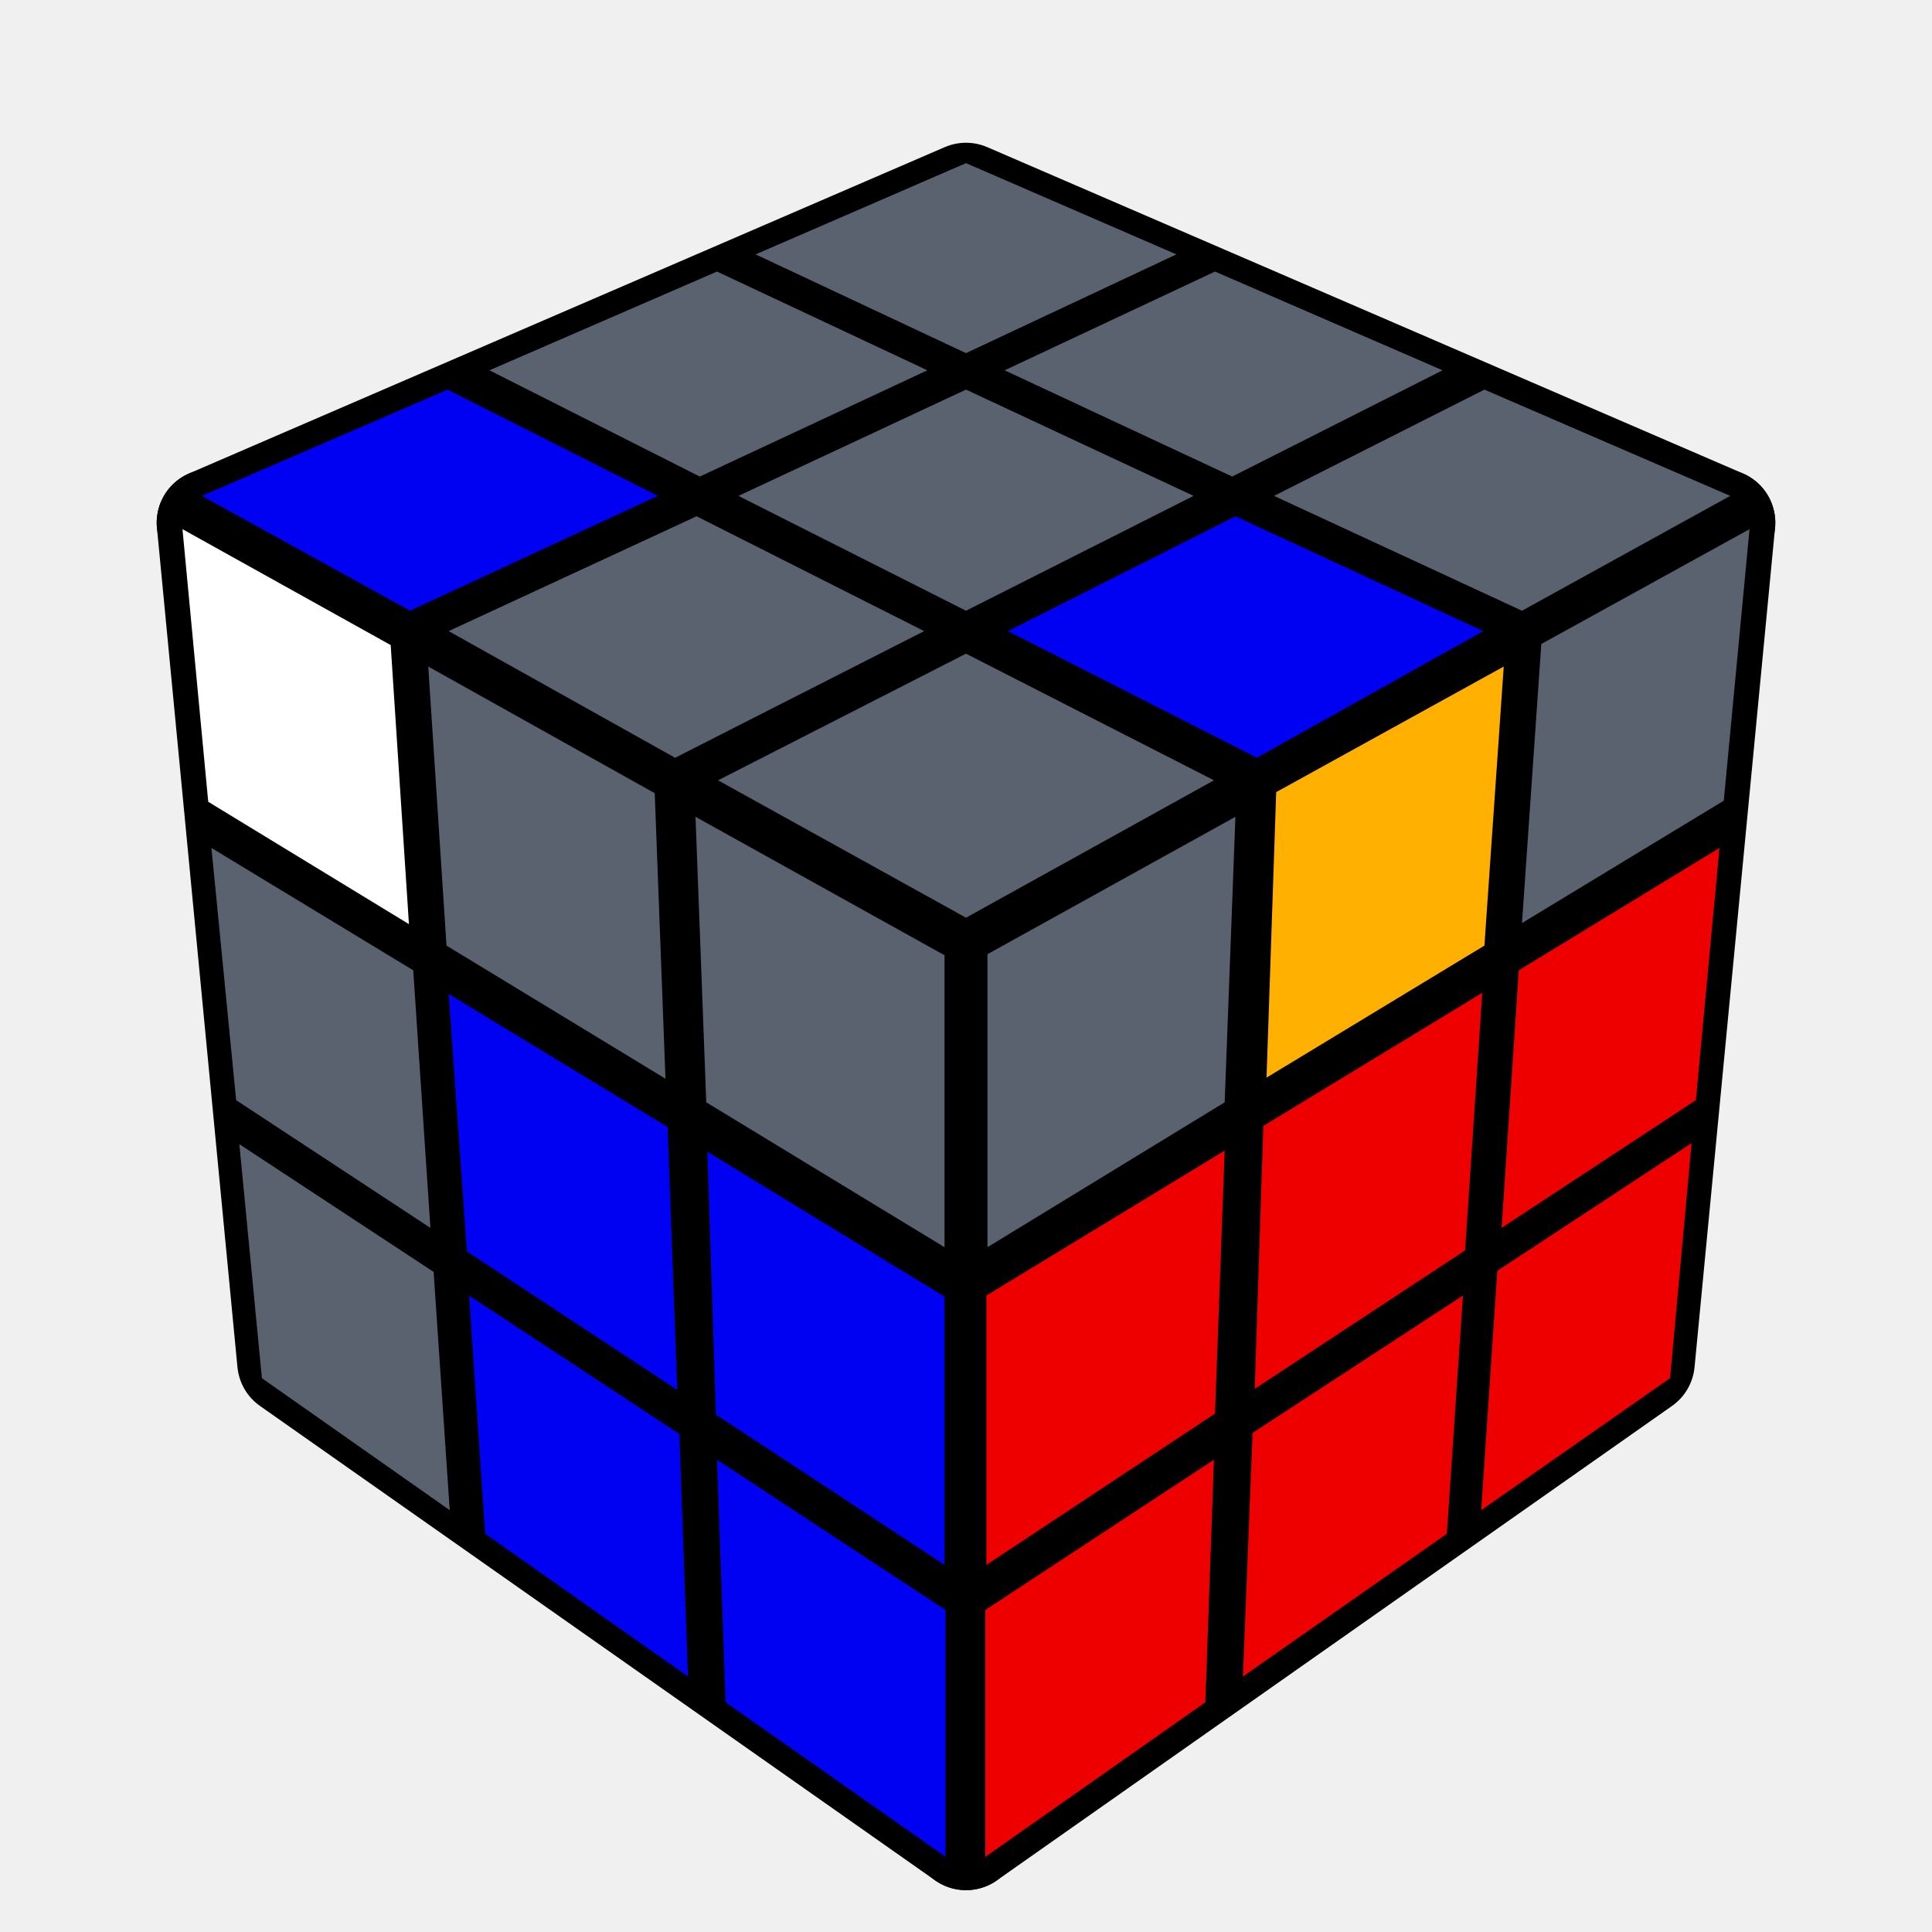
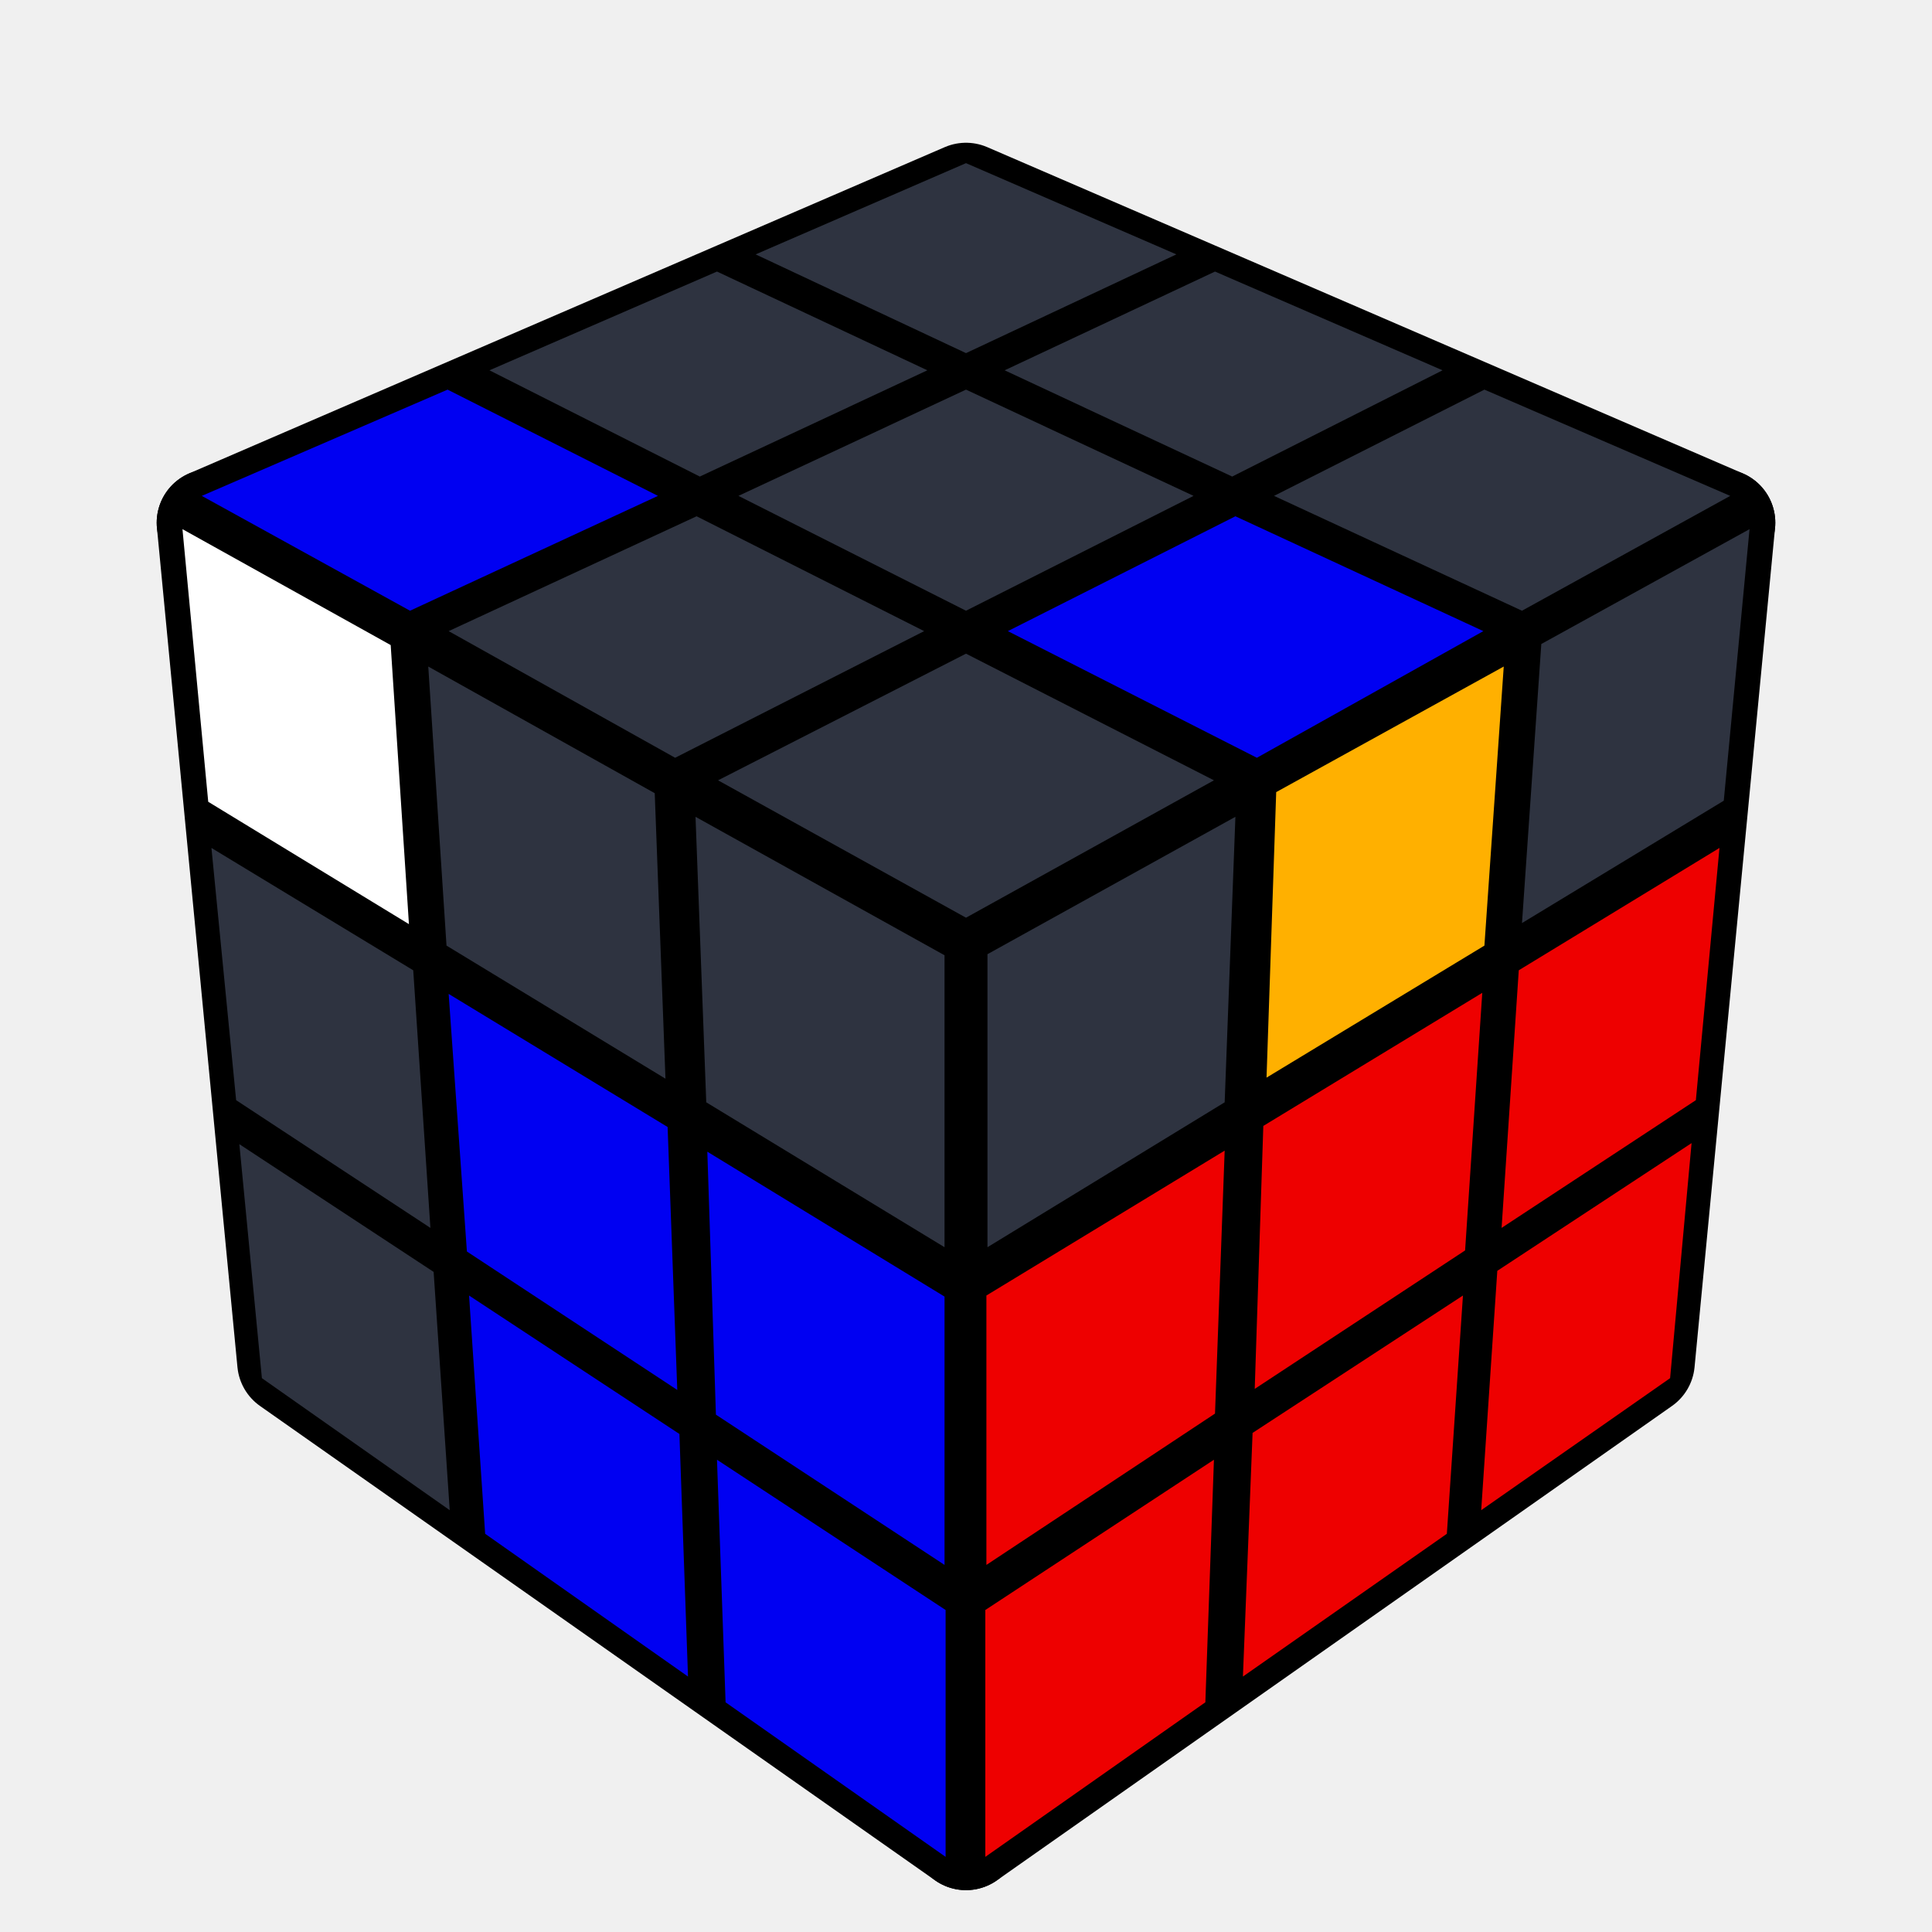
<svg xmlns="http://www.w3.org/2000/svg" version="1.1" width="180" height="180" viewBox="-0.9 -0.9 1.8 1.8">
  <g style="stroke-width:0.1;stroke-linejoin:round;opacity:1">
    <polygon fill="#000000" stroke="#000000" points="-4.9165444344952E-17,-0.717 0.704,-0.413 6.3108540577985E-17,-0.022 -0.704,-0.413" />
    <polygon fill="#000000" stroke="#000000" points="6.3108540577985E-17,-0.022 0.704,-0.413 0.629,0.369 5.5589468959362E-17,0.811" />
    <polygon fill="#000000" stroke="#000000" points="-0.704,-0.413 6.3108540577985E-17,-0.022 5.5589468959362E-17,0.811 -0.629,0.369" />
  </g>
  <g style="opacity:1;stroke-opacity:0.5;stroke-width:0;stroke-linejoin:round">
-     <polygon fill="#5A6270" stroke="#000000" points="-4.9439549272153E-17,-0.748 0.196,-0.663 -1.6979580126642E-17,-0.571 -0.196,-0.663" />
-     <polygon fill="#5A6270" stroke="#000000" points="0.232,-0.647 0.444,-0.555 0.248,-0.456 0.036,-0.555" />
-     <polygon fill="#5A6270" stroke="#000000" points="0.483,-0.537 0.712,-0.438 0.518,-0.331 0.287,-0.438" />
-     <polygon fill="#5A6270" stroke="#000000" points="-0.232,-0.647 -0.036,-0.555 -0.248,-0.456 -0.444,-0.555" />
-     <polygon fill="#5A6270" stroke="#000000" points="-1.1906711768916E-17,-0.537 0.212,-0.438 1.3125827139793E-17,-0.331 -0.212,-0.438" />
+     <polygon fill="#2E3340" stroke="#000000" points="-4.9439549272153E-17,-0.748 0.196,-0.663 -1.6979580126642E-17,-0.571 -0.196,-0.663" />
+     <polygon fill="#2E3340" stroke="#000000" points="0.232,-0.647 0.444,-0.555 0.248,-0.456 0.036,-0.555" />
+     <polygon fill="#2E3340" stroke="#000000" points="0.483,-0.537 0.712,-0.438 0.518,-0.331 0.287,-0.438" />
+     <polygon fill="#2E3340" stroke="#000000" points="-0.232,-0.647 -0.036,-0.555 -0.248,-0.456 -0.444,-0.555" />
+     <polygon fill="#2E3340" stroke="#000000" points="-1.1906711768916E-17,-0.537 0.212,-0.438 1.3125827139793E-17,-0.331 -0.212,-0.438" />
    <polygon fill="#0000F2" stroke="#000000" points="0.251,-0.419 0.482,-0.312 0.271,-0.194 0.039,-0.312" />
    <polygon fill="#0000F2" stroke="#000000" points="-0.483,-0.537 -0.287,-0.438 -0.518,-0.331 -0.712,-0.438" />
-     <polygon fill="#5A6270" stroke="#000000" points="-0.251,-0.419 -0.039,-0.312 -0.271,-0.194 -0.482,-0.312" />
-     <polygon fill="#5A6270" stroke="#000000" points="1.9219742927126E-17,-0.291 0.231,-0.173 6.3251582941518E-17,-0.045 -0.231,-0.173" />
-     <polygon fill="#5A6270" stroke="#000000" points="0.02,-0.011 0.251,-0.139 0.241,0.127 0.02,0.262" />
+     <polygon fill="#2E3340" stroke="#000000" points="-0.251,-0.419 -0.039,-0.312 -0.271,-0.194 -0.482,-0.312" />
+     <polygon fill="#2E3340" stroke="#000000" points="1.9219742927126E-17,-0.291 0.231,-0.173 6.3251582941518E-17,-0.045 -0.231,-0.173" />
+     <polygon fill="#2E3340" stroke="#000000" points="0.02,-0.011 0.251,-0.139 0.241,0.127 0.02,0.262" />
    <polygon fill="#FFB000" stroke="#000000" points="0.289,-0.162 0.501,-0.279 0.483,-0.019 0.28,0.104" />
-     <polygon fill="#5A6270" stroke="#000000" points="0.536,-0.3 0.73,-0.407 0.706,-0.154 0.518,-0.04" />
+     <polygon fill="#2E3340" stroke="#000000" points="0.536,-0.3 0.73,-0.407 0.706,-0.154 0.518,-0.04" />
    <polygon fill="#EE0000" stroke="#000000" points="0.019,0.307 0.241,0.172 0.232,0.417 0.019,0.558" />
    <polygon fill="#EE0000" stroke="#000000" points="0.277,0.149 0.481,0.025 0.465,0.265 0.269,0.394" />
    <polygon fill="#EE0000" stroke="#000000" points="0.515,0.004 0.702,-0.11 0.68,0.125 0.499,0.244" />
    <polygon fill="#EE0000" stroke="#000000" points="0.018,0.6 0.231,0.46 0.223,0.686 0.018,0.83" />
    <polygon fill="#EE0000" stroke="#000000" points="0.267,0.435 0.463,0.307 0.448,0.529 0.258,0.662" />
    <polygon fill="#EE0000" stroke="#000000" points="0.495,0.284 0.676,0.165 0.656,0.384 0.48,0.507" />
    <polygon fill="#FFFFFF" stroke="#000000" points="-0.73,-0.407 -0.536,-0.299 -0.519,-0.039 -0.706,-0.153" />
-     <polygon fill="#5A6270" stroke="#000000" points="-0.501,-0.279 -0.29,-0.161 -0.28,0.105 -0.484,-0.019" />
-     <polygon fill="#5A6270" stroke="#000000" points="-0.252,-0.139 -0.02,-0.01 -0.02,0.262 -0.242,0.127" />
-     <polygon fill="#5A6270" stroke="#000000" points="-0.703,-0.11 -0.515,0.004 -0.499,0.244 -0.68,0.125" />
+     <polygon fill="#2E3340" stroke="#000000" points="-0.501,-0.279 -0.29,-0.161 -0.28,0.105 -0.484,-0.019" />
+     <polygon fill="#2E3340" stroke="#000000" points="-0.252,-0.139 -0.02,-0.01 -0.02,0.262 -0.242,0.127" />
+     <polygon fill="#2E3340" stroke="#000000" points="-0.703,-0.11 -0.515,0.004 -0.499,0.244 -0.68,0.125" />
    <polygon fill="#0000F2" stroke="#000000" points="-0.482,0.026 -0.278,0.15 -0.269,0.395 -0.465,0.266" />
    <polygon fill="#0000F2" stroke="#000000" points="-0.241,0.173 -0.02,0.308 -0.02,0.558 -0.233,0.418" />
-     <polygon fill="#5A6270" stroke="#000000" points="-0.677,0.166 -0.496,0.285 -0.481,0.507 -0.656,0.384" />
+     <polygon fill="#2E3340" stroke="#000000" points="-0.677,0.166 -0.496,0.285 -0.481,0.507 -0.656,0.384" />
    <polygon fill="#0000F2" stroke="#000000" points="-0.463,0.307 -0.267,0.436 -0.259,0.662 -0.448,0.529" />
    <polygon fill="#0000F2" stroke="#000000" points="-0.232,0.46 -0.019,0.6 -0.019,0.83 -0.224,0.686" />
  </g>
</svg>
